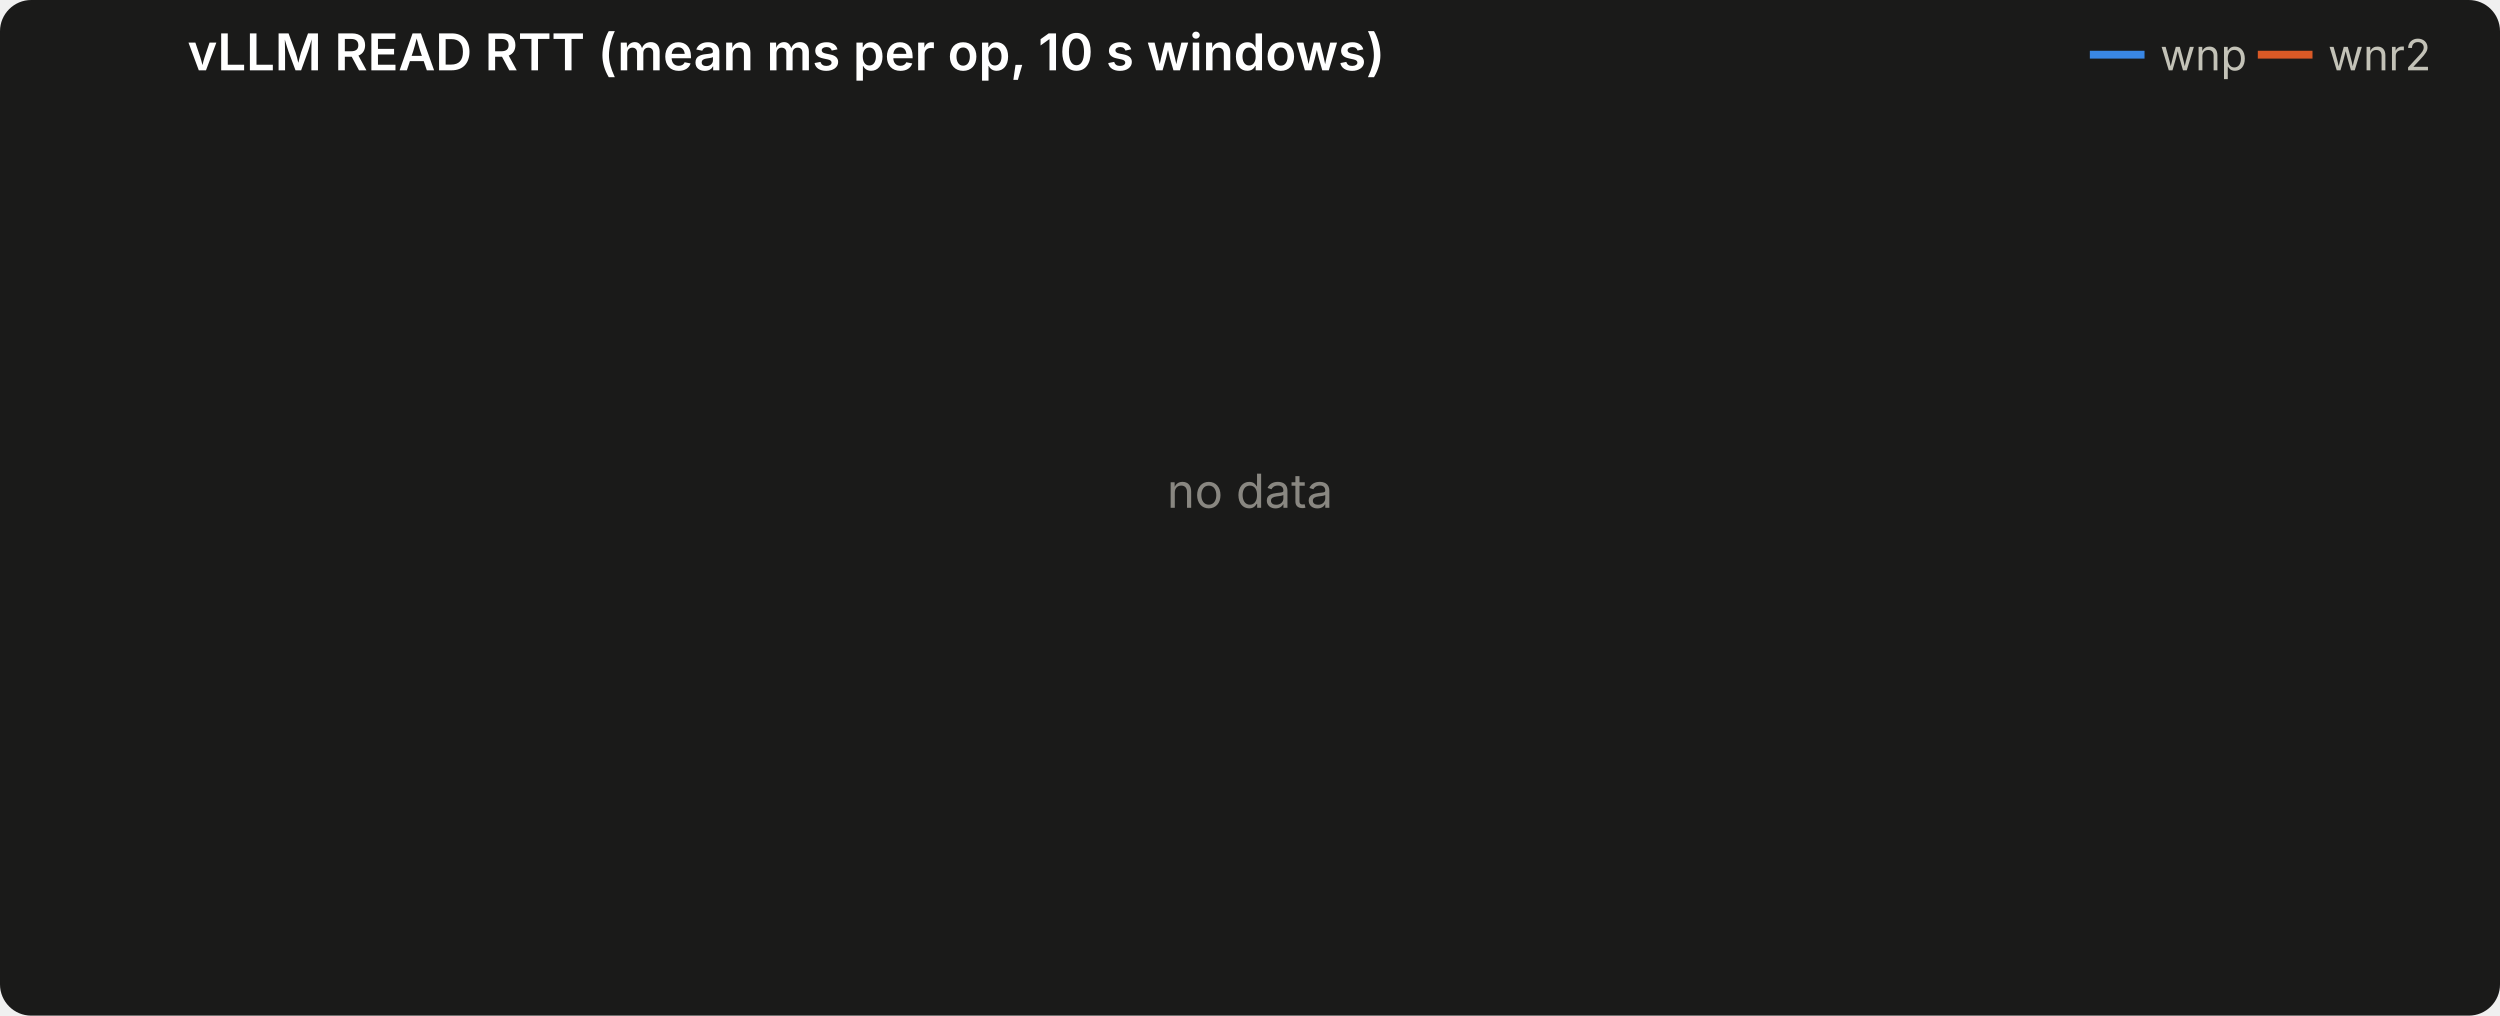
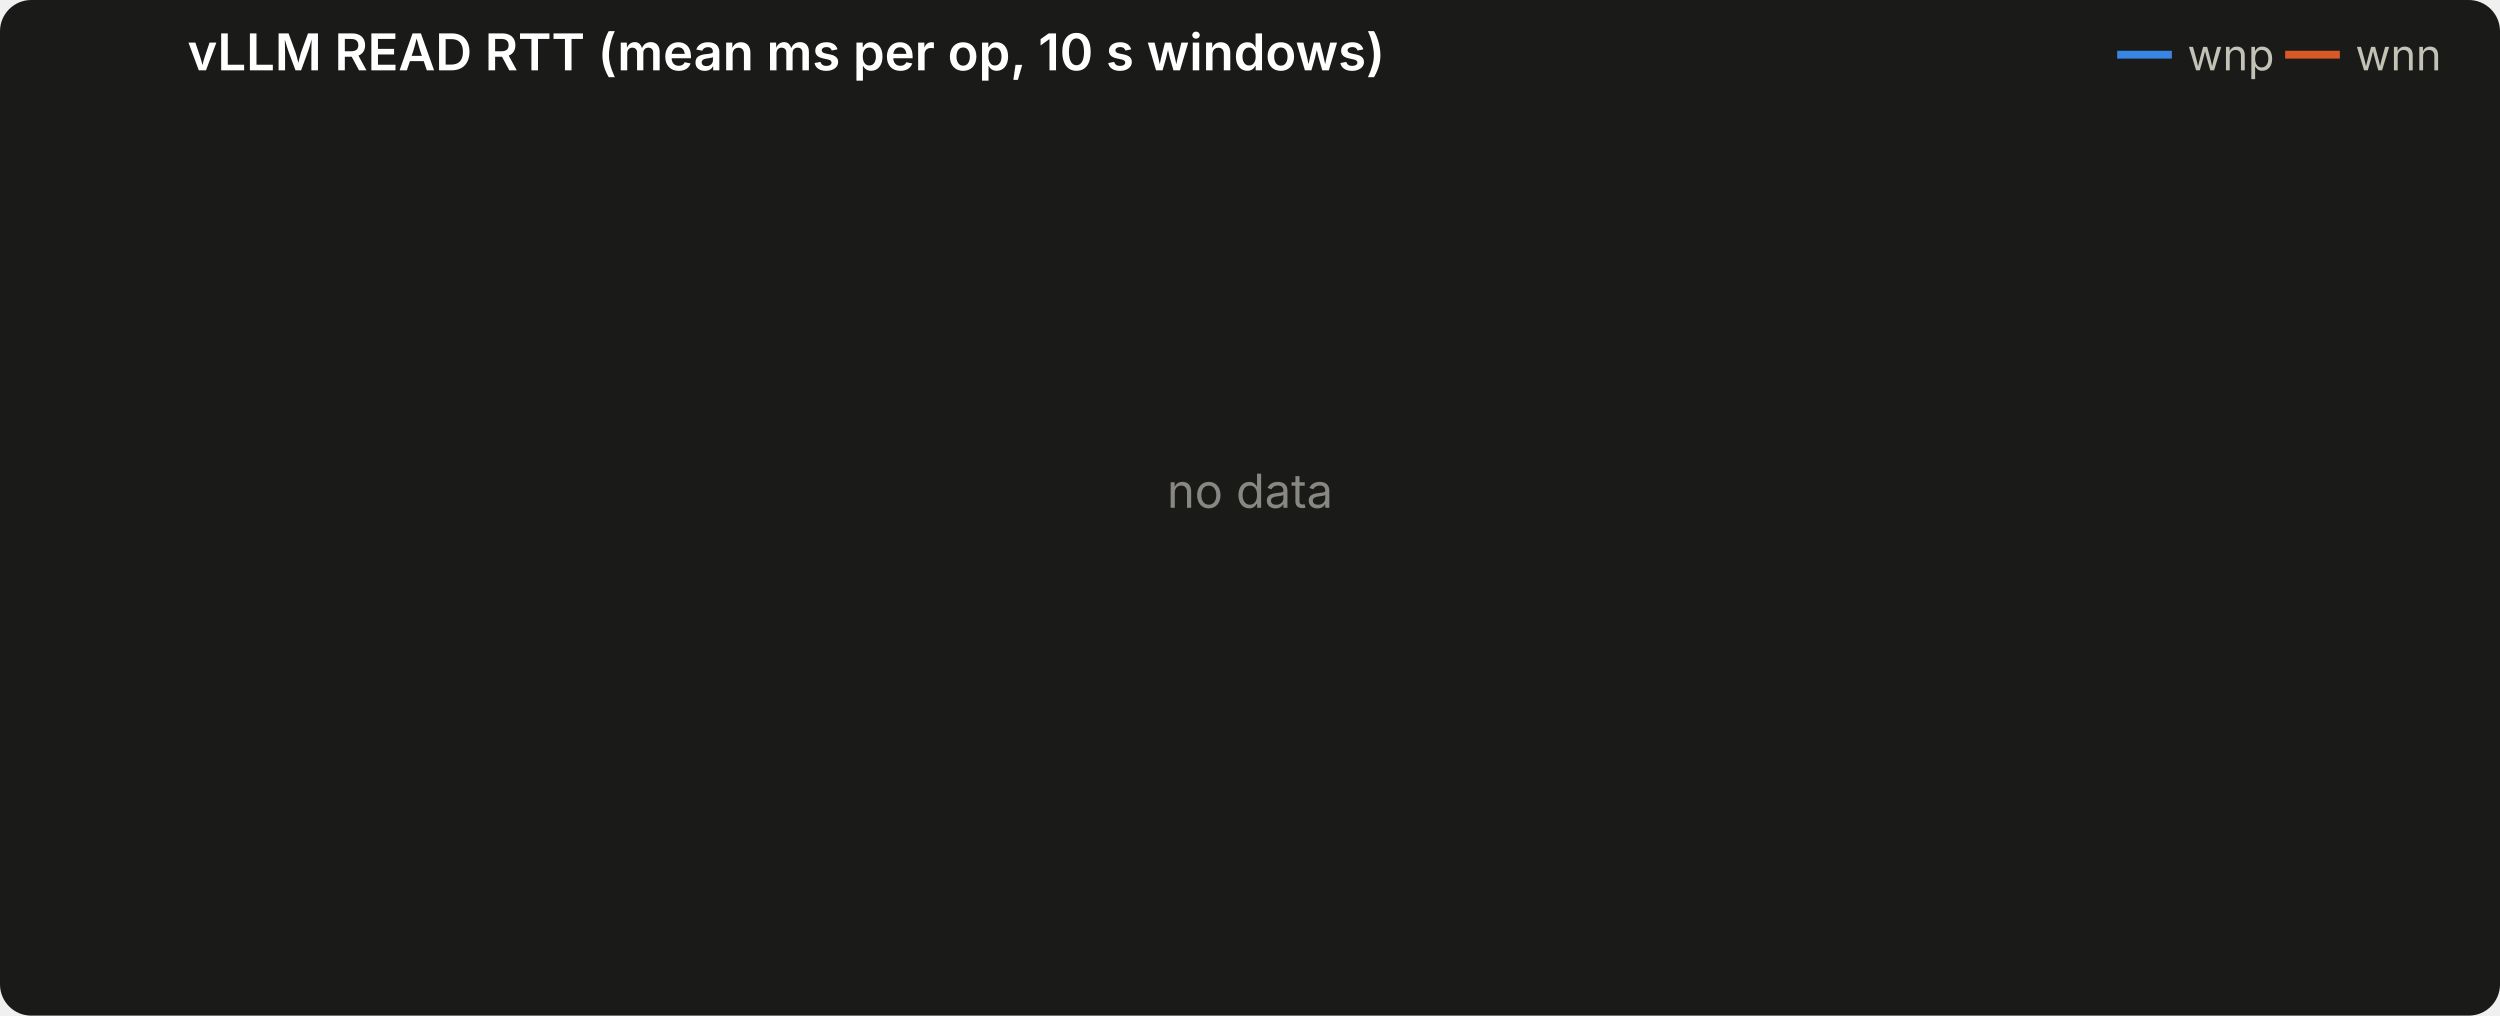
<svg xmlns="http://www.w3.org/2000/svg" viewBox="0 0 640 260" width="640" height="260" font-family="system-ui, -apple-system, Segoe UI, sans-serif" role="img" aria-label="vLLM READ RTT (mean ms per op, 10 s windows)">
  <rect width="640" height="260" rx="8" fill="#1a1a19" />
  <text x="48" y="18" font-size="13" font-weight="600" fill="#ffffff">vLLM READ RTT (mean ms per op, 10 s windows)</text>
-   <line x1="578" x2="592" y1="14" y2="14" stroke="#d95926" stroke-width="2" />
-   <text x="596" y="18" font-size="11" fill="#c3c2b7">wnr2</text>
-   <line x1="535" x2="549" y1="14" y2="14" stroke="#3987e5" stroke-width="2" />
-   <text x="553" y="18" font-size="11" fill="#c3c2b7">wnp</text>
+   <line x1="585" x2="599" y1="14" y2="14" stroke="#d95926" stroke-width="2" />
+   <text x="603" y="18" font-size="11" fill="#c3c2b7">wnn</text>
+   <line x1="542" x2="556" y1="14" y2="14" stroke="#3987e5" stroke-width="2" />
+   <text x="560" y="18" font-size="11" fill="#c3c2b7">wnp</text>
  <text x="320.0" y="130.0" text-anchor="middle" font-size="12" fill="#898781">no data</text>
</svg>
